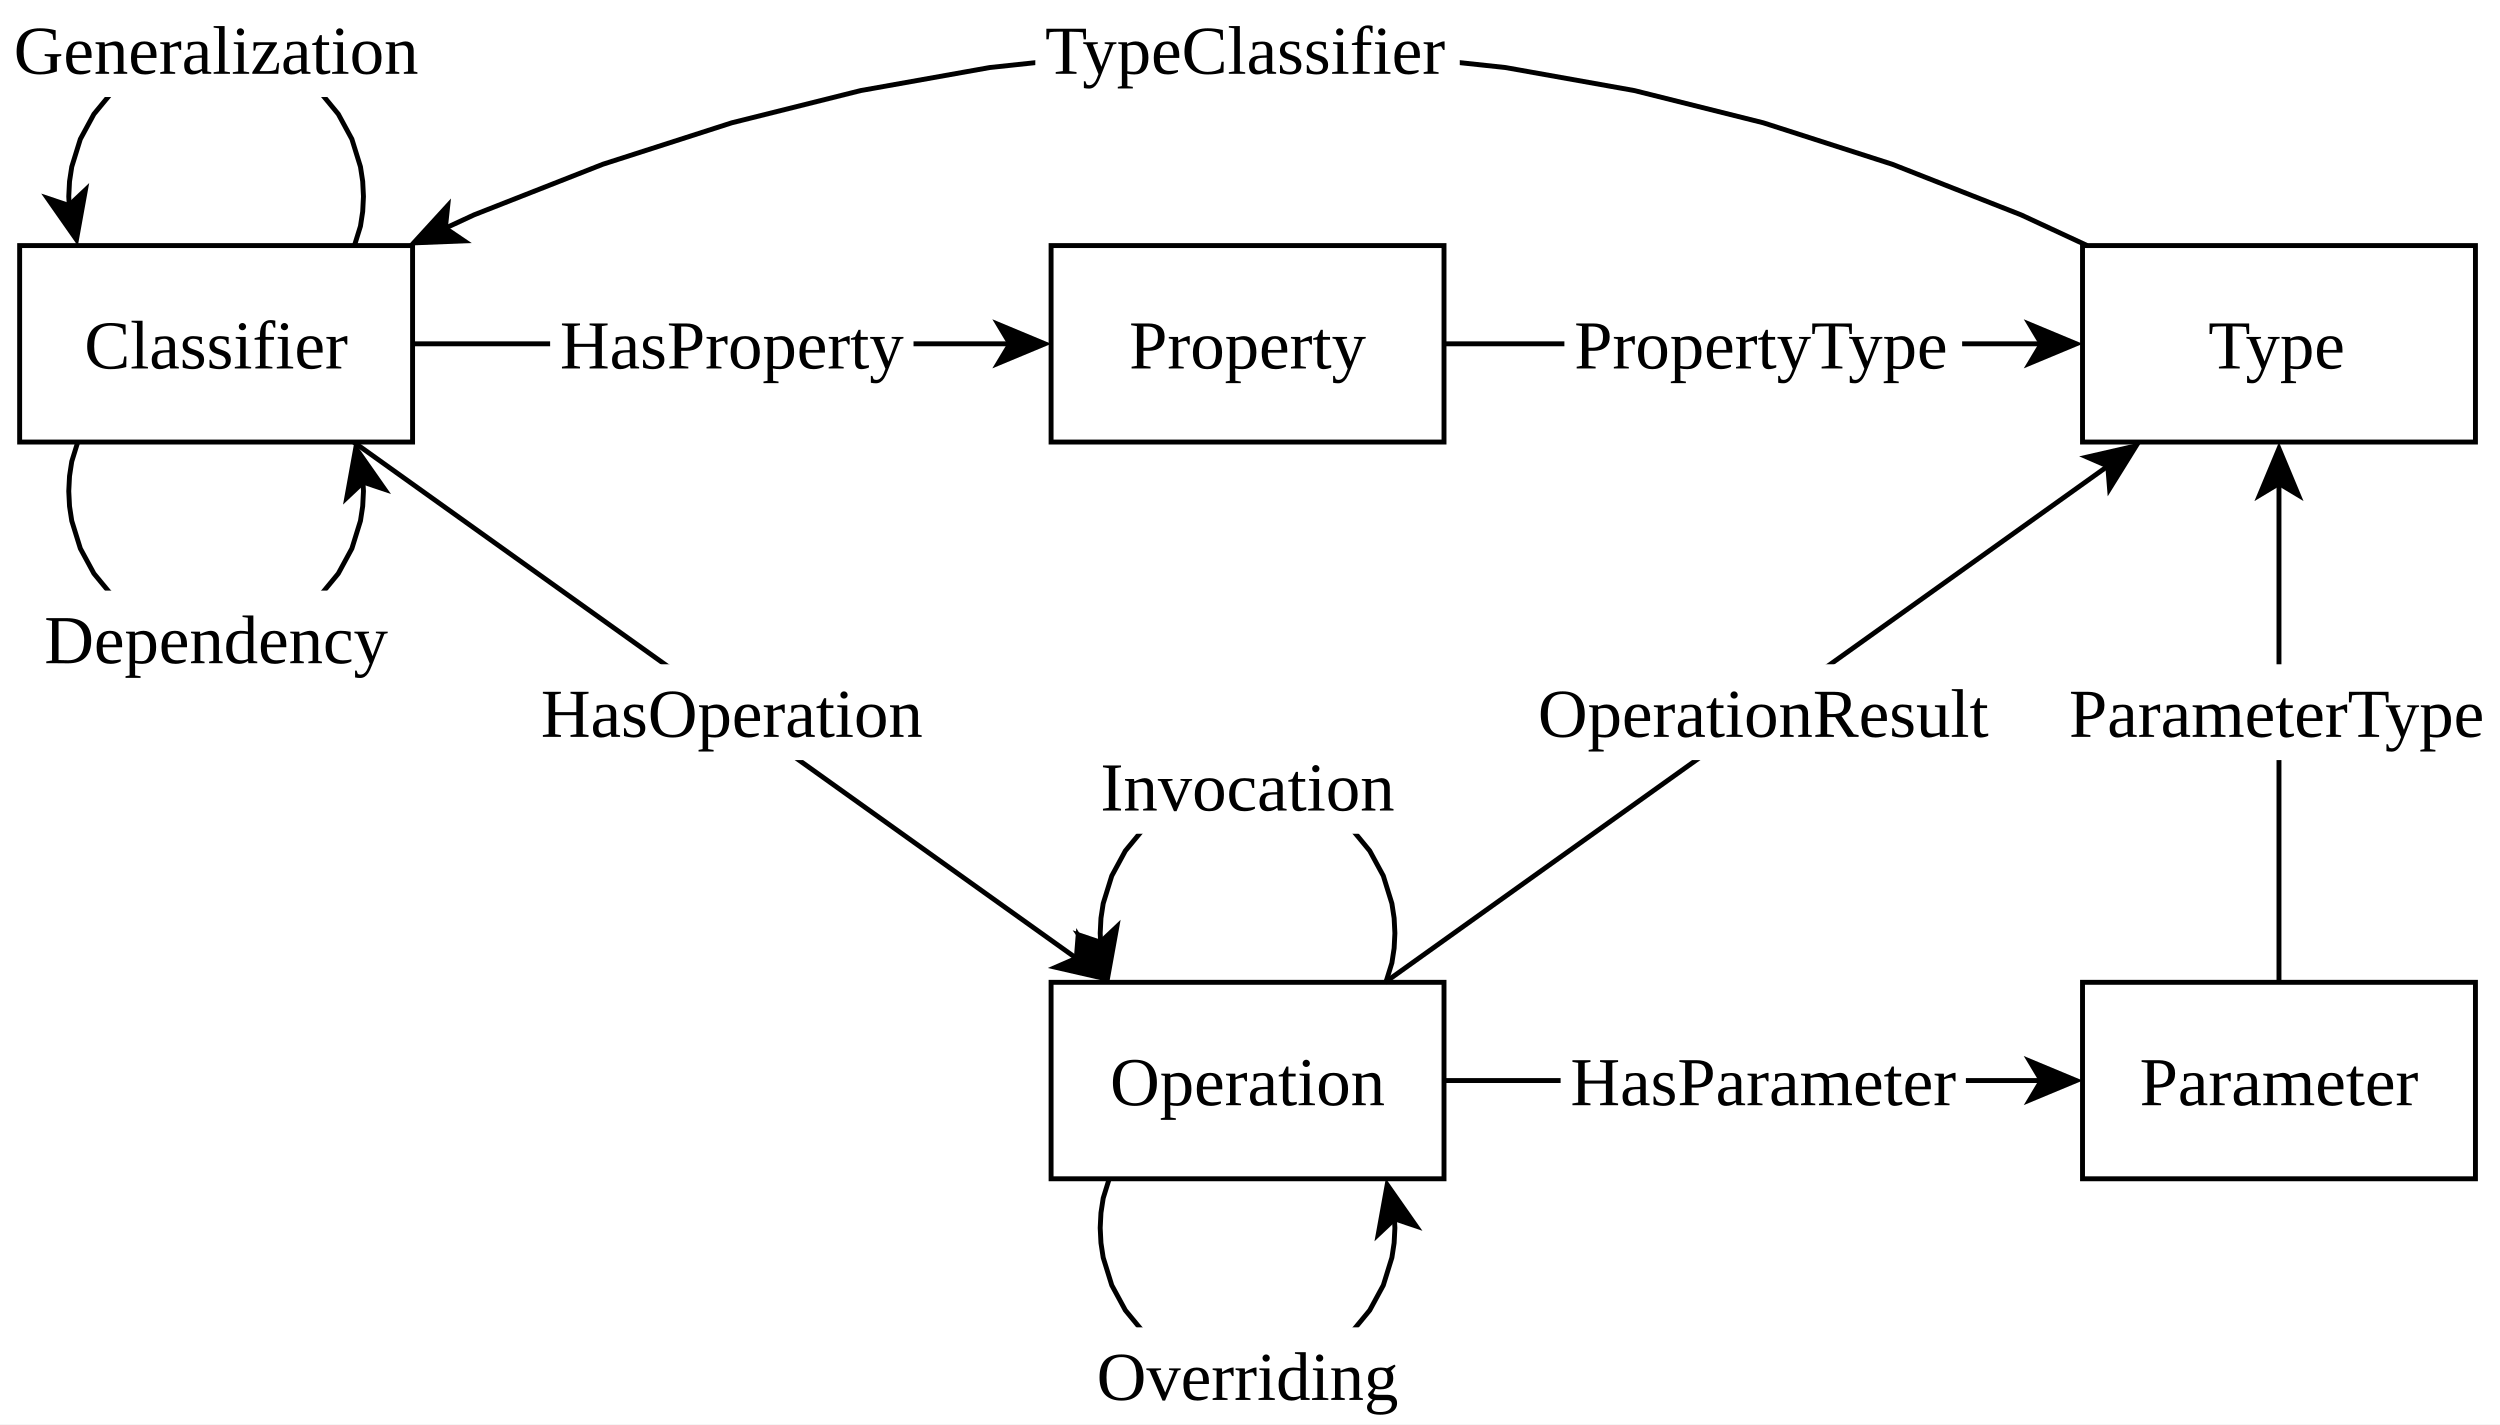
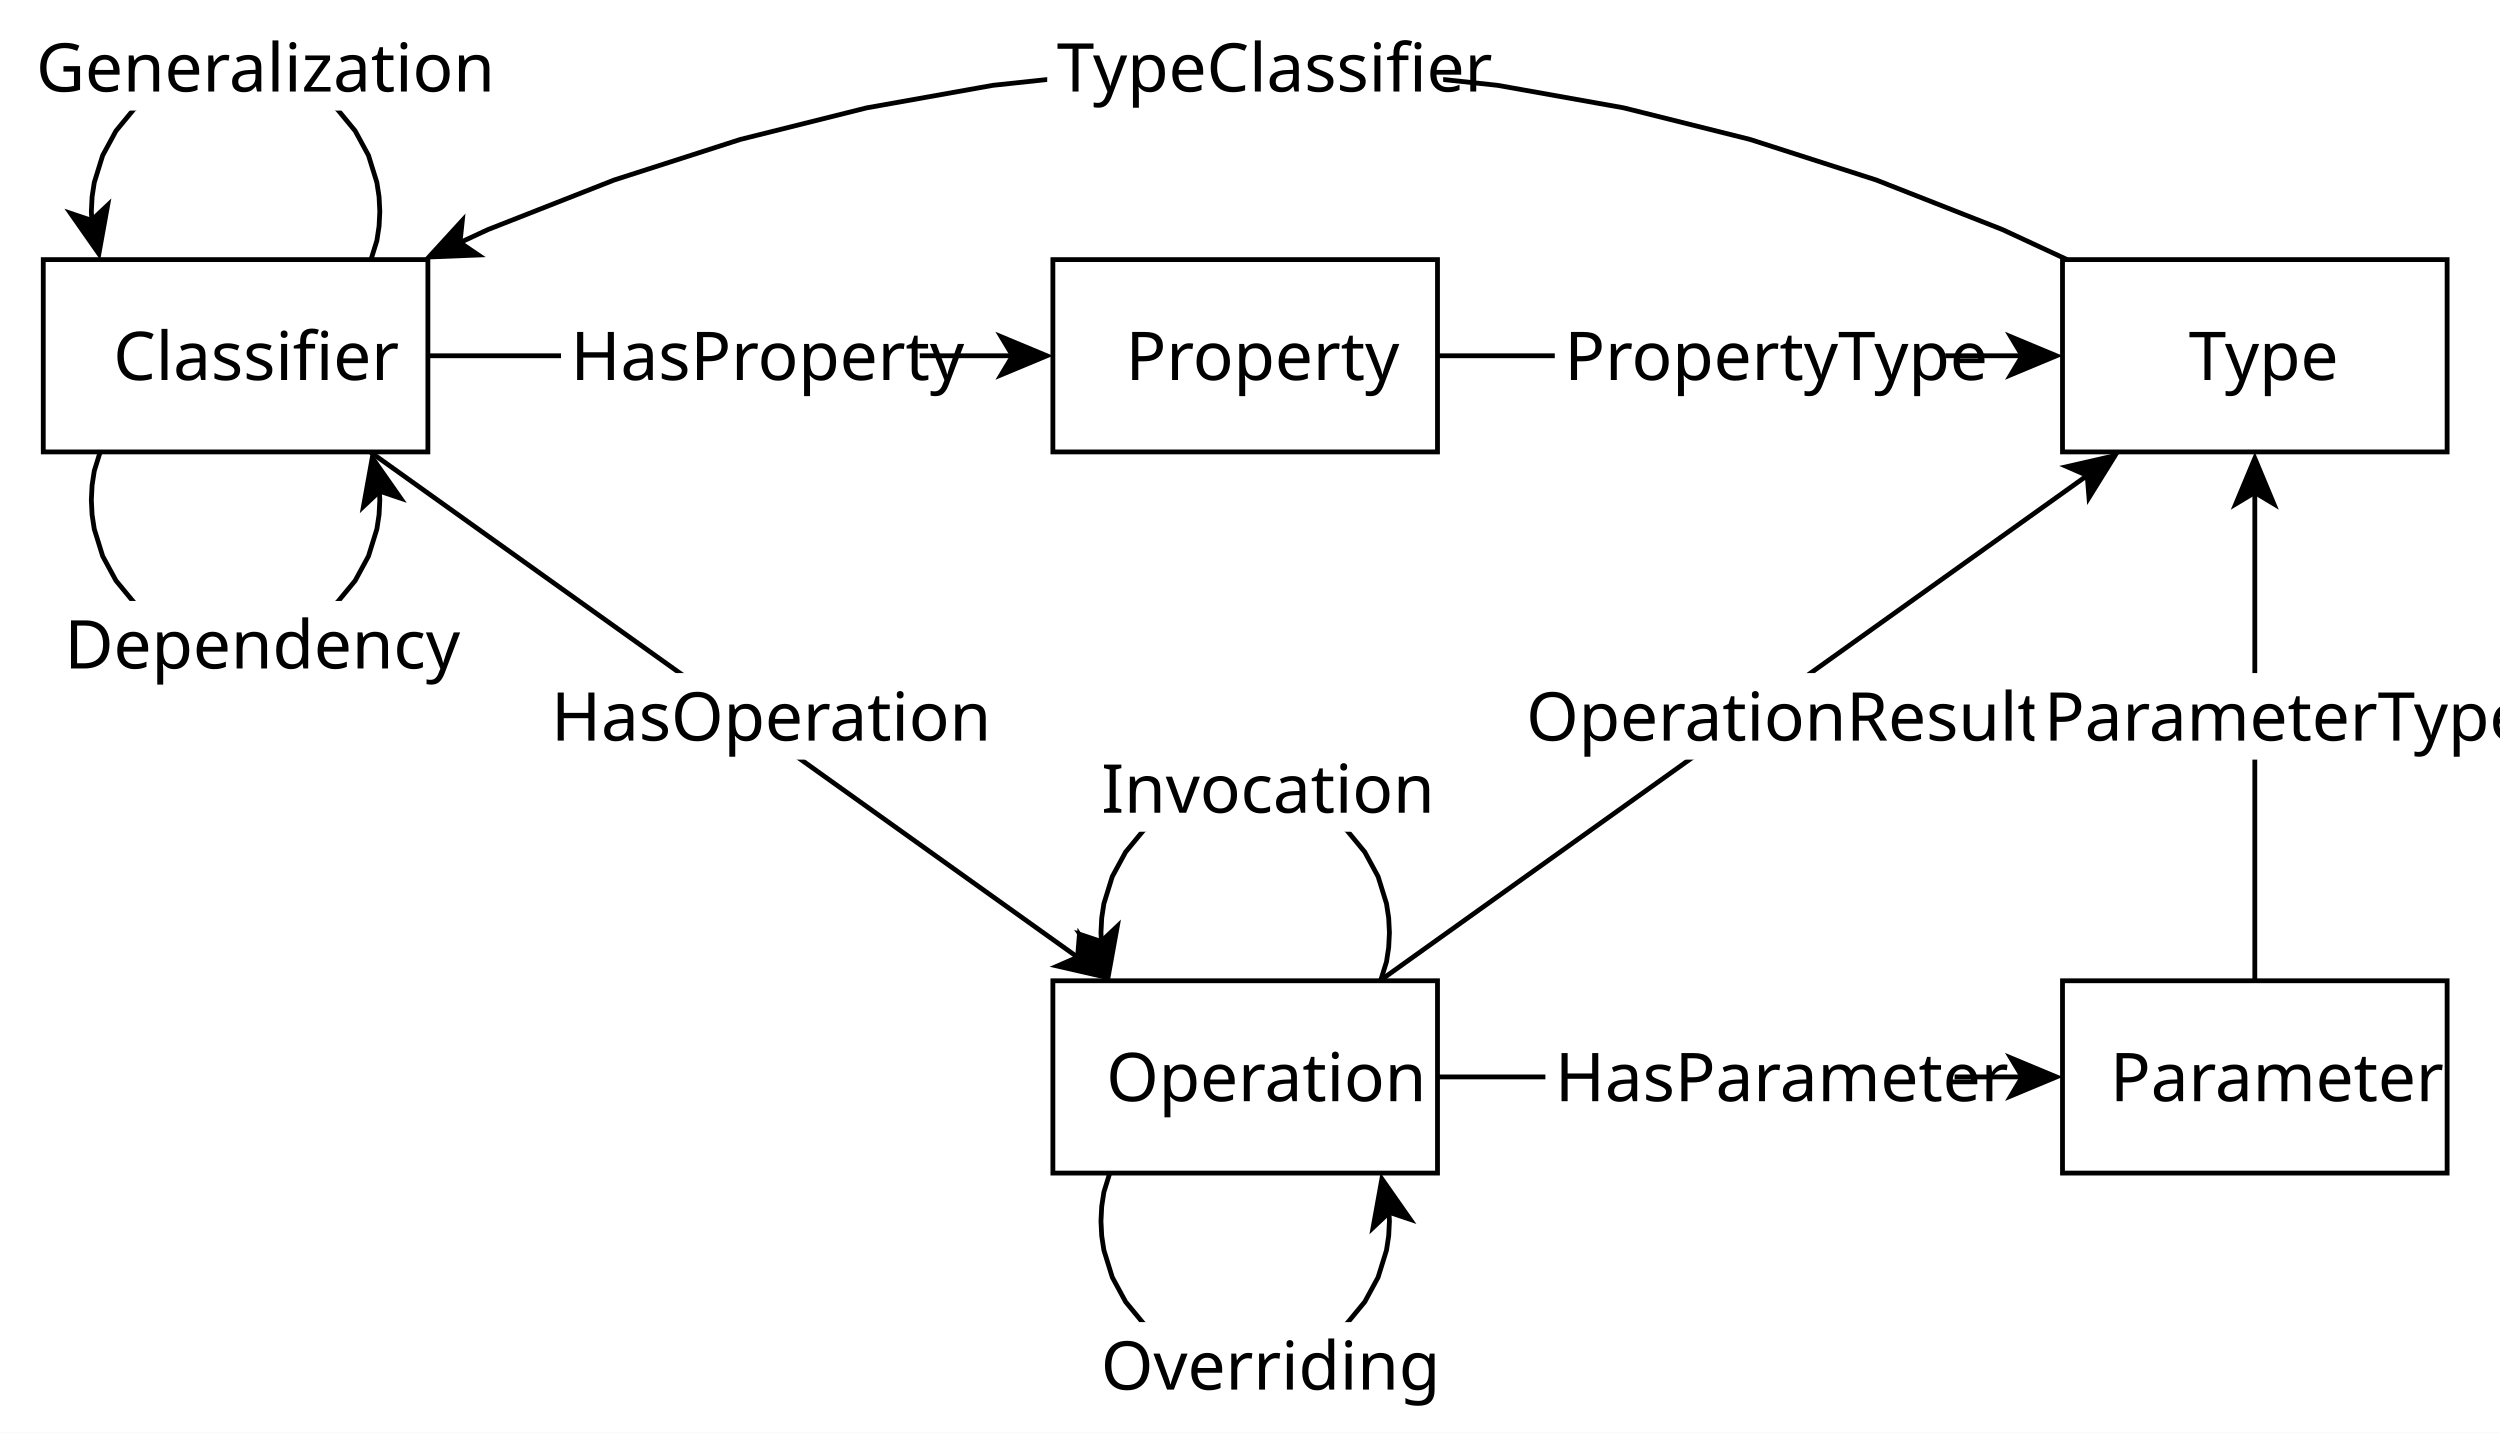
- <svg xmlns="http://www.w3.org/2000/svg" fill-opacity="1" color-rendering="auto" color-interpolation="auto" stroke="black" text-rendering="auto" stroke-linecap="square" width="509" stroke-miterlimit="10" stroke-opacity="1" shape-rendering="auto" fill="black" stroke-dasharray="none" font-weight="normal" stroke-width="1" height="290" font-family="'Dialog'" font-style="normal" stroke-linejoin="miter" font-size="12" stroke-dashoffset="0" image-rendering="auto">
+ <svg xmlns="http://www.w3.org/2000/svg" fill-opacity="1" color-rendering="auto" color-interpolation="auto" stroke="black" text-rendering="auto" stroke-linecap="square" width="520" stroke-miterlimit="10" stroke-opacity="1" shape-rendering="auto" fill="black" stroke-dasharray="none" font-weight="normal" stroke-width="1" height="298" font-family="'Dialog'" font-style="normal" stroke-linejoin="miter" font-size="12" stroke-dashoffset="0" image-rendering="auto">
  <defs id="genericDefs" />
  <g>
    <defs id="defs1">
      <linearGradient x1="470" gradientUnits="userSpaceOnUse" x2="550" y1="400" y2="440" id="linearGradient1" spreadMethod="pad">
        <stop stop-opacity="1" stop-color="white" offset="0%" />
        <stop stop-opacity="1" stop-color="white" offset="100%" />
      </linearGradient>
      <linearGradient x1="680" gradientUnits="userSpaceOnUse" x2="760" y1="400" y2="440" id="linearGradient2" spreadMethod="pad">
        <stop stop-opacity="1" stop-color="white" offset="0%" />
        <stop stop-opacity="1" stop-color="white" offset="100%" />
      </linearGradient>
      <linearGradient x1="680" gradientUnits="userSpaceOnUse" x2="760" y1="550" y2="590" id="linearGradient3" spreadMethod="pad">
        <stop stop-opacity="1" stop-color="white" offset="0%" />
        <stop stop-opacity="1" stop-color="white" offset="100%" />
      </linearGradient>
      <linearGradient x1="890" gradientUnits="userSpaceOnUse" x2="970" y1="550" y2="590" id="linearGradient4" spreadMethod="pad">
        <stop stop-opacity="1" stop-color="white" offset="0%" />
        <stop stop-opacity="1" stop-color="white" offset="100%" />
      </linearGradient>
      <linearGradient x1="890" gradientUnits="userSpaceOnUse" x2="970" y1="400" y2="440" id="linearGradient5" spreadMethod="pad">
        <stop stop-opacity="1" stop-color="white" offset="0%" />
        <stop stop-opacity="1" stop-color="white" offset="100%" />
      </linearGradient>
      <clipPath clipPathUnits="userSpaceOnUse" id="clipPath1">
-         <path d="M0 0 L509 0 L509 290 L0 290 L0 0 Z" />
+         <path d="M0 0 L520 0 L520 298 L0 298 L0 0 Z" />
      </clipPath>
      <clipPath clipPathUnits="userSpaceOnUse" id="clipPath2">
-         <path d="M466 350 L975 350 L975 640 L466 640 L466 350 Z" />
+         <path d="M461 346 L981 346 L981 644 L461 644 L461 346 Z" />
      </clipPath>
    </defs>
-     <g fill="white" transform="translate(-466,-350)" stroke="white">
-       <rect x="466" width="509" height="290" y="350" clip-path="url(#clipPath2)" stroke="none" />
+     <g fill="white" transform="translate(-461,-346)" stroke="white">
+       <rect x="461" width="520" height="298" y="346" clip-path="url(#clipPath2)" stroke="none" />
    </g>
-     <g fill="url(#linearGradient1)" stroke-miterlimit="1.45" transform="matrix(1,0,0,1,-466,-350)" stroke-linecap="butt" stroke="url(#linearGradient1)">
+     <g fill="url(#linearGradient1)" stroke-miterlimit="1.45" transform="matrix(1,0,0,1,-461,-346)" stroke-linecap="butt" stroke="url(#linearGradient1)">
      <path d="M470 400 L550 400 L550 440 L470 440 Z" clip-path="url(#clipPath2)" stroke="none" />
      <path fill="none" d="M470 400 L550 400 L550 440 L470 440 Z" clip-path="url(#clipPath2)" stroke="black" />
    </g>
-     <g font-size="14" stroke-miterlimit="1.45" font-family="'Times New Roman'" transform="matrix(1,0,0,1,-466,-350)" stroke-linecap="butt">
-       <text x="483.172" xml:space="preserve" y="425.021" clip-path="url(#clipPath2)" stroke="none">Classifier</text>
+     <g font-size="14" stroke-miterlimit="1.45" font-family="'Calibri'" transform="matrix(1,0,0,1,-461,-346)" stroke-linecap="butt">
+       <text x="484.56" xml:space="preserve" y="425.045" clip-path="url(#clipPath2)" stroke="none">Classifier</text>
    </g>
-     <g fill="url(#linearGradient2)" stroke-miterlimit="1.45" transform="matrix(1,0,0,1,-466,-350)" stroke-linecap="butt" stroke="url(#linearGradient2)">
+     <g fill="url(#linearGradient2)" stroke-miterlimit="1.45" transform="matrix(1,0,0,1,-461,-346)" stroke-linecap="butt" stroke="url(#linearGradient2)">
      <path d="M680 400 L760 400 L760 440 L680 440 Z" clip-path="url(#clipPath2)" stroke="none" />
      <path fill="none" d="M680 400 L760 400 L760 440 L680 440 Z" clip-path="url(#clipPath2)" stroke="black" />
    </g>
-     <g font-size="14" stroke-miterlimit="1.45" font-family="'Times New Roman'" transform="matrix(1,0,0,1,-466,-350)" stroke-linecap="butt">
-       <text x="695.893" xml:space="preserve" y="425.021" clip-path="url(#clipPath2)" stroke="none">Property</text>
+     <g font-size="14" stroke-miterlimit="1.45" font-family="'Calibri'" transform="matrix(1,0,0,1,-461,-346)" stroke-linecap="butt">
+       <text x="695.138" xml:space="preserve" y="425.045" clip-path="url(#clipPath2)" stroke="none">Property</text>
    </g>
-     <g fill="url(#linearGradient3)" stroke-miterlimit="1.45" transform="matrix(1,0,0,1,-466,-350)" stroke-linecap="butt" stroke="url(#linearGradient3)">
+     <g fill="url(#linearGradient3)" stroke-miterlimit="1.45" transform="matrix(1,0,0,1,-461,-346)" stroke-linecap="butt" stroke="url(#linearGradient3)">
      <path d="M680 550 L760 550 L760 590 L680 590 Z" clip-path="url(#clipPath2)" stroke="none" />
      <path fill="none" d="M680 550 L760 550 L760 590 L680 590 Z" clip-path="url(#clipPath2)" stroke="black" />
    </g>
-     <g font-size="14" stroke-miterlimit="1.45" font-family="'Times New Roman'" transform="matrix(1,0,0,1,-466,-350)" stroke-linecap="butt">
-       <text x="692.01" xml:space="preserve" y="575.021" clip-path="url(#clipPath2)" stroke="none">Operation</text>
+     <g font-size="14" stroke-miterlimit="1.45" font-family="'Calibri'" transform="matrix(1,0,0,1,-461,-346)" stroke-linecap="butt">
+       <text x="691.091" xml:space="preserve" y="575.045" clip-path="url(#clipPath2)" stroke="none">Operation</text>
    </g>
-     <g fill="url(#linearGradient4)" stroke-miterlimit="1.45" transform="matrix(1,0,0,1,-466,-350)" stroke-linecap="butt" stroke="url(#linearGradient4)">
+     <g fill="url(#linearGradient4)" stroke-miterlimit="1.45" transform="matrix(1,0,0,1,-461,-346)" stroke-linecap="butt" stroke="url(#linearGradient4)">
      <path d="M890 550 L970 550 L970 590 L890 590 Z" clip-path="url(#clipPath2)" stroke="none" />
      <path fill="none" d="M890 550 L970 550 L970 590 L890 590 Z" clip-path="url(#clipPath2)" stroke="black" />
    </g>
-     <g font-size="14" stroke-miterlimit="1.45" font-family="'Times New Roman'" transform="matrix(1,0,0,1,-466,-350)" stroke-linecap="butt">
-       <text x="901.627" xml:space="preserve" y="575.021" clip-path="url(#clipPath2)" stroke="none">Parameter</text>
+     <g font-size="14" stroke-miterlimit="1.45" font-family="'Calibri'" transform="matrix(1,0,0,1,-461,-346)" stroke-linecap="butt">
+       <text x="899.894" xml:space="preserve" y="575.045" clip-path="url(#clipPath2)" stroke="none">Parameter</text>
    </g>
-     <g fill="url(#linearGradient5)" stroke-miterlimit="1.45" transform="matrix(1,0,0,1,-466,-350)" stroke-linecap="butt" stroke="url(#linearGradient5)">
+     <g fill="url(#linearGradient5)" stroke-miterlimit="1.45" transform="matrix(1,0,0,1,-461,-346)" stroke-linecap="butt" stroke="url(#linearGradient5)">
      <path d="M890 400 L970 400 L970 440 L890 440 Z" clip-path="url(#clipPath2)" stroke="none" />
      <path fill="none" d="M890 400 L970 400 L970 440 L890 440 Z" clip-path="url(#clipPath2)" stroke="black" />
    </g>
-     <g font-size="14" stroke-miterlimit="1.45" font-family="'Times New Roman'" transform="matrix(1,0,0,1,-466,-350)" stroke-linecap="butt">
-       <text x="915.617" xml:space="preserve" y="425.021" clip-path="url(#clipPath2)" stroke="none">Type</text>
+     <g font-size="14" stroke-miterlimit="1.45" font-family="'Calibri'" transform="matrix(1,0,0,1,-461,-346)" stroke-linecap="butt">
+       <text x="916.26" xml:space="preserve" y="425.045" clip-path="url(#clipPath2)" stroke="none">Type</text>
    </g>
-     <g stroke-linecap="butt" transform="matrix(1,0,0,1,-466,-350)" stroke-miterlimit="1.45">
+     <g stroke-linecap="butt" transform="matrix(1,0,0,1,-461,-346)" stroke-miterlimit="1.45">
      <path fill="none" d="M538.175 399.962 L539.39 396.046 L539.845 393.067 L540 390 L539.845 386.933 L539.39 383.954 L537.643 378.323 L534.876 373.227 L531.213 368.787 L526.773 365.123 L521.677 362.358 L516.046 360.61 L513.067 360.155 L510 360 L506.933 360.155 L503.954 360.61 L498.323 362.358 L493.227 365.123 L488.787 368.787 L485.123 373.227 L482.358 378.323 L480.61 383.954 L480.155 386.933 L480 390 L480.108 392.148 L480.132 392.245" clip-path="url(#clipPath2)" />
    </g>
-     <g stroke-linecap="butt" transform="matrix(1,0,0,1,-466,-350)" stroke-miterlimit="1.45">
+     <g stroke-linecap="butt" transform="matrix(1,0,0,1,-461,-346)" stroke-miterlimit="1.45">
      <path d="M481.846 400.059 L484.159 387.267 L479.918 391.268 L474.391 389.409 Z" clip-path="url(#clipPath2)" stroke="none" />
-       <rect x="466.8" y="350.248" clip-path="url(#clipPath2)" fill="white" width="86.4" height="19.504" stroke="none" />
-       <text x="468.8" font-size="14" y="365.021" clip-path="url(#clipPath2)" font-family="'Times New Roman'" stroke="none" xml:space="preserve">Generalization</text>
+       <rect x="466.496" y="351" clip-path="url(#clipPath2)" fill="white" width="87.009" height="18" stroke="none" />
+       <text x="468.496" font-size="14" y="365.045" clip-path="url(#clipPath2)" font-family="'Calibri'" stroke="none" xml:space="preserve">Generalization</text>
      <path fill="none" d="M481.825 440.038 L480.61 443.954 L480.155 446.933 L480 450 L480.155 453.067 L480.61 456.046 L482.358 461.677 L485.123 466.773 L488.787 471.213 L493.227 474.877 L498.323 477.642 L503.954 479.39 L506.933 479.845 L510 480 L513.067 479.845 L516.046 479.39 L521.677 477.642 L526.773 474.877 L531.213 471.213 L534.876 466.773 L537.643 461.677 L539.39 456.046 L539.845 453.067 L540 450 L539.891 447.852 L539.868 447.755" clip-path="url(#clipPath2)" />
      <path d="M538.154 439.941 L535.841 452.733 L540.082 448.732 L545.609 450.591 Z" clip-path="url(#clipPath2)" stroke="none" />
-       <rect x="473.017" y="470.248" clip-path="url(#clipPath2)" fill="white" width="73.966" height="19.504" stroke="none" />
-       <text x="475.017" font-size="14" y="485.021" clip-path="url(#clipPath2)" font-family="'Times New Roman'" stroke="none" xml:space="preserve">Dependency</text>
+       <rect x="472.405" y="471" clip-path="url(#clipPath2)" fill="white" width="75.189" height="18" stroke="none" />
+       <text x="474.405" font-size="14" y="485.045" clip-path="url(#clipPath2)" font-family="'Calibri'" stroke="none" xml:space="preserve">Dependency</text>
      <path fill="none" d="M550.016 420 L672.035 420" clip-path="url(#clipPath2)" />
      <path d="M680.035 420 L668.035 415 L671.035 420 L668.035 425 Z" clip-path="url(#clipPath2)" stroke="none" />
-       <rect x="578.007" y="410.248" clip-path="url(#clipPath2)" fill="white" width="73.986" height="19.504" stroke="none" />
-       <text x="580.007" font-size="14" y="425.021" clip-path="url(#clipPath2)" font-family="'Times New Roman'" stroke="none" xml:space="preserve">HasProperty</text>
+       <rect x="577.686" y="411" clip-path="url(#clipPath2)" fill="white" width="74.629" height="18" stroke="none" />
+       <text x="579.686" font-size="14" y="425.045" clip-path="url(#clipPath2)" font-family="'Calibri'" stroke="none" xml:space="preserve">HasProperty</text>
      <path fill="none" d="M538.019 440.013 L685.478 545.341" clip-path="url(#clipPath2)" />
      <path d="M691.987 549.991 L685.129 538.948 L684.664 544.76 L679.317 547.085 Z" clip-path="url(#clipPath2)" stroke="none" />
-       <rect x="574.124" y="485.248" clip-path="url(#clipPath2)" fill="white" width="81.752" height="19.504" stroke="none" />
-       <text x="576.124" font-size="14" y="500.021" clip-path="url(#clipPath2)" font-family="'Times New Roman'" stroke="none" xml:space="preserve">HasOperation</text>
+       <rect x="573.639" y="486" clip-path="url(#clipPath2)" fill="white" width="82.723" height="18" stroke="none" />
+       <text x="575.639" font-size="14" y="500.045" clip-path="url(#clipPath2)" font-family="'Calibri'" stroke="none" xml:space="preserve">HasOperation</text>
      <path fill="none" d="M748.175 549.962 L749.39 546.046 L749.845 543.067 L750 540 L749.845 536.933 L749.39 533.954 L747.643 528.323 L744.876 523.227 L741.213 518.787 L736.773 515.124 L731.677 512.357 L726.046 510.61 L723.067 510.155 L720 510 L716.933 510.155 L713.954 510.61 L708.323 512.357 L703.227 515.124 L698.787 518.787 L695.124 523.227 L692.357 528.323 L690.61 533.954 L690.155 536.933 L690 540 L690.109 542.148 L690.132 542.245" clip-path="url(#clipPath2)" />
      <path d="M691.846 550.059 L694.159 537.266 L689.918 541.268 L684.391 539.409 Z" clip-path="url(#clipPath2)" stroke="none" />
-       <rect x="688.065" y="500.248" clip-path="url(#clipPath2)" fill="white" width="63.869" height="19.504" stroke="none" />
-       <text x="690.065" font-size="14" y="515.021" clip-path="url(#clipPath2)" font-family="'Times New Roman'" stroke="none" xml:space="preserve">Invocation</text>
+       <rect x="688.072" y="501" clip-path="url(#clipPath2)" fill="white" width="63.855" height="18" stroke="none" />
+       <text x="690.072" font-size="14" y="515.045" clip-path="url(#clipPath2)" font-family="'Calibri'" stroke="none" xml:space="preserve">Invocation</text>
      <path fill="none" d="M691.825 590.038 L690.61 593.954 L690.155 596.933 L690 600 L690.155 603.067 L690.61 606.046 L692.357 611.677 L695.124 616.773 L698.787 621.213 L703.227 624.876 L708.323 627.643 L713.954 629.39 L716.933 629.845 L720 630 L723.067 629.845 L726.046 629.39 L731.677 627.643 L736.773 624.876 L741.213 621.213 L744.876 616.773 L747.643 611.677 L749.39 606.046 L749.845 603.067 L750 600 L749.891 597.852 L749.868 597.755" clip-path="url(#clipPath2)" />
      <path d="M748.154 589.941 L745.841 602.734 L750.082 598.732 L755.609 600.591 Z" clip-path="url(#clipPath2)" stroke="none" />
-       <rect x="687.286" y="620.248" clip-path="url(#clipPath2)" fill="white" width="65.428" height="19.504" stroke="none" />
-       <text x="689.286" font-size="14" y="635.021" clip-path="url(#clipPath2)" font-family="'Times New Roman'" stroke="none" xml:space="preserve">Overriding</text>
+       <rect x="687.977" y="621" clip-path="url(#clipPath2)" fill="white" width="64.047" height="18" stroke="none" />
+       <text x="689.977" font-size="14" y="635.045" clip-path="url(#clipPath2)" font-family="'Calibri'" stroke="none" xml:space="preserve">Overriding</text>
      <path fill="none" d="M760.016 570 L882.035 570" clip-path="url(#clipPath2)" />
      <path d="M890.035 570 L878.035 565 L881.035 570 L878.035 575 Z" clip-path="url(#clipPath2)" stroke="none" />
-       <rect x="783.741" y="560.248" clip-path="url(#clipPath2)" fill="white" width="82.518" height="19.504" stroke="none" />
-       <text x="785.741" font-size="14" y="575.021" clip-path="url(#clipPath2)" font-family="'Times New Roman'" stroke="none" xml:space="preserve">HasParameter</text>
+       <rect x="782.442" y="561" clip-path="url(#clipPath2)" fill="white" width="85.115" height="18" stroke="none" />
+       <text x="784.442" font-size="14" y="575.045" clip-path="url(#clipPath2)" font-family="'Calibri'" stroke="none" xml:space="preserve">HasParameter</text>
      <path fill="none" d="M760.016 420 L882.035 420" clip-path="url(#clipPath2)" />
      <path d="M890.035 420 L878.035 415 L881.035 420 L878.035 425 Z" clip-path="url(#clipPath2)" stroke="none" />
-       <rect x="784.51" y="410.248" clip-path="url(#clipPath2)" fill="white" width="80.98" height="19.504" stroke="none" />
-       <text x="786.51" font-size="14" y="425.021" clip-path="url(#clipPath2)" font-family="'Times New Roman'" stroke="none" xml:space="preserve">PropertyType</text>
+       <rect x="784.398" y="411" clip-path="url(#clipPath2)" fill="white" width="81.205" height="18" stroke="none" />
+       <text x="786.398" font-size="14" y="425.045" clip-path="url(#clipPath2)" font-family="'Calibri'" stroke="none" xml:space="preserve">PropertyType</text>
      <path fill="none" d="M748.019 549.987 L895.478 444.659" clip-path="url(#clipPath2)" />
      <path d="M901.987 440.009 L889.317 442.915 L894.664 445.24 L895.129 451.052 Z" clip-path="url(#clipPath2)" stroke="none" />
-       <rect x="777.121" y="485.248" clip-path="url(#clipPath2)" fill="white" width="95.759" height="19.504" stroke="none" />
-       <text x="779.121" font-size="14" y="500.021" clip-path="url(#clipPath2)" font-family="'Times New Roman'" stroke="none" xml:space="preserve">OperationResult</text>
+       <rect x="776.44" y="486" clip-path="url(#clipPath2)" fill="white" width="97.119" height="18" stroke="none" />
+       <text x="778.44" font-size="14" y="500.045" clip-path="url(#clipPath2)" font-family="'Calibri'" stroke="none" xml:space="preserve">OperationResult</text>
      <path fill="none" d="M930 549.968 L930 448.022" clip-path="url(#clipPath2)" />
      <path d="M930 440.022 L925 452.022 L930 449.022 L935 452.022 Z" clip-path="url(#clipPath2)" stroke="none" />
-       <rect x="885.245" y="485.248" clip-path="url(#clipPath2)" fill="white" width="89.511" height="19.504" stroke="none" />
-       <text x="887.245" font-size="14" y="500.021" clip-path="url(#clipPath2)" font-family="'Times New Roman'" stroke="none" xml:space="preserve">ParameterType</text>
+       <rect x="884.154" y="486" clip-path="url(#clipPath2)" fill="white" width="91.691" height="18" stroke="none" />
+       <text x="886.154" font-size="14" y="500.045" clip-path="url(#clipPath2)" font-family="'Calibri'" stroke="none" xml:space="preserve">ParameterType</text>
      <path fill="none" d="M890.958 399.998 L877.5 393.75 L851.25 383.438 L825 375 L798.75 368.438 L772.5 363.75 L746.25 360.938 L720 360 L693.75 360.938 L667.5 363.75 L641.25 368.438 L615 375 L588.75 383.438 L562.5 393.75 L556.298 396.63" clip-path="url(#clipPath2)" />
      <path d="M549.042 399.998 L562.031 399.48 L557.205 396.209 L557.82 390.41 Z" clip-path="url(#clipPath2)" stroke="none" />
-       <rect x="676.79" y="350.248" clip-path="url(#clipPath2)" fill="white" width="86.421" height="19.504" stroke="none" />
-       <text x="678.79" font-size="14" y="365.021" clip-path="url(#clipPath2)" font-family="'Times New Roman'" stroke="none" xml:space="preserve">TypeClassifier</text>
+       <rect x="678.82" y="351" clip-path="url(#clipPath2)" fill="white" width="82.36" height="18" stroke="none" />
+       <text x="680.82" font-size="14" y="365.045" clip-path="url(#clipPath2)" font-family="'Calibri'" stroke="none" xml:space="preserve">TypeClassifier</text>
    </g>
  </g>
</svg>
